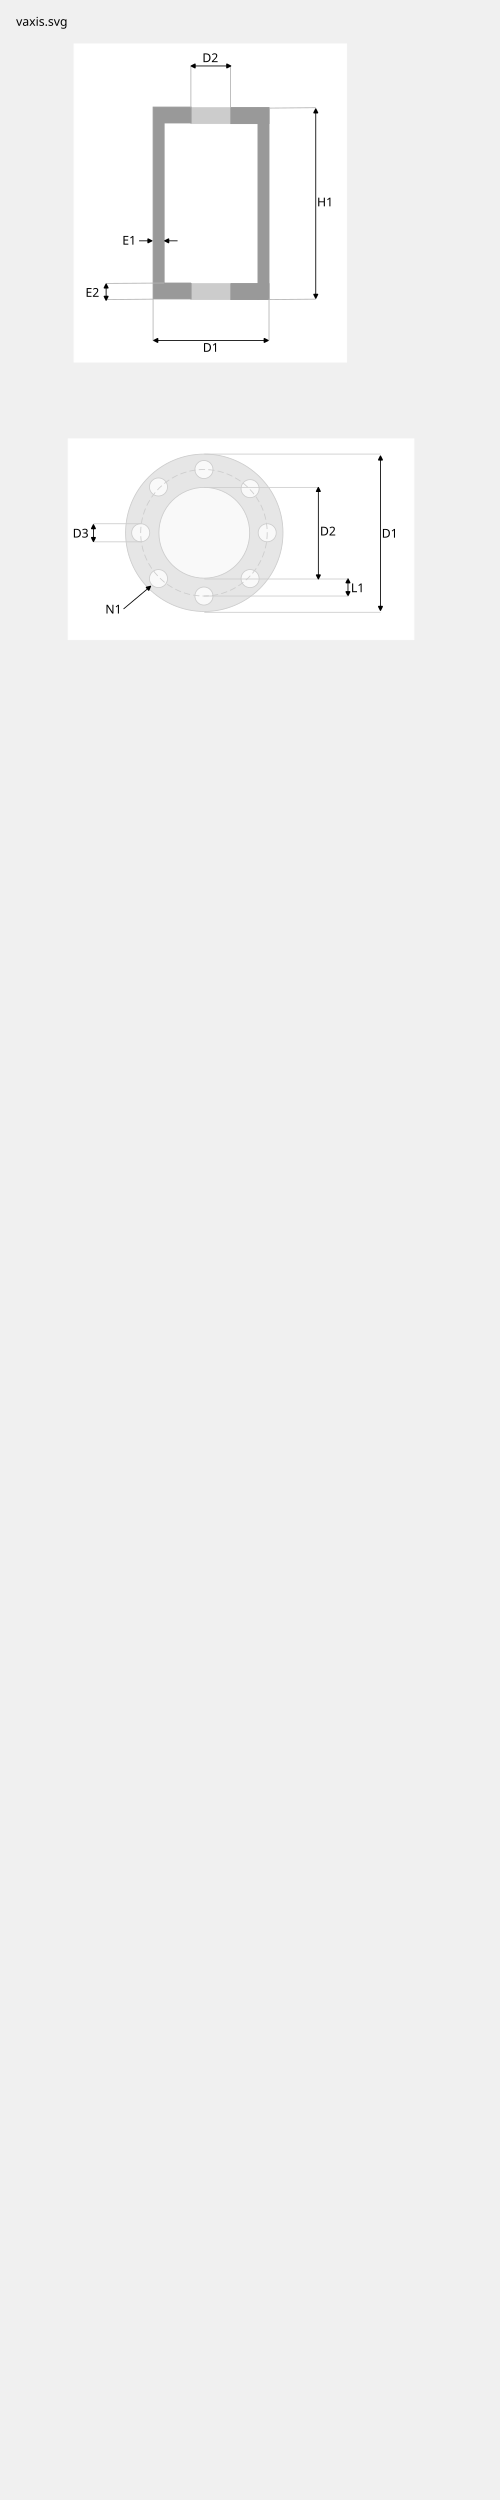
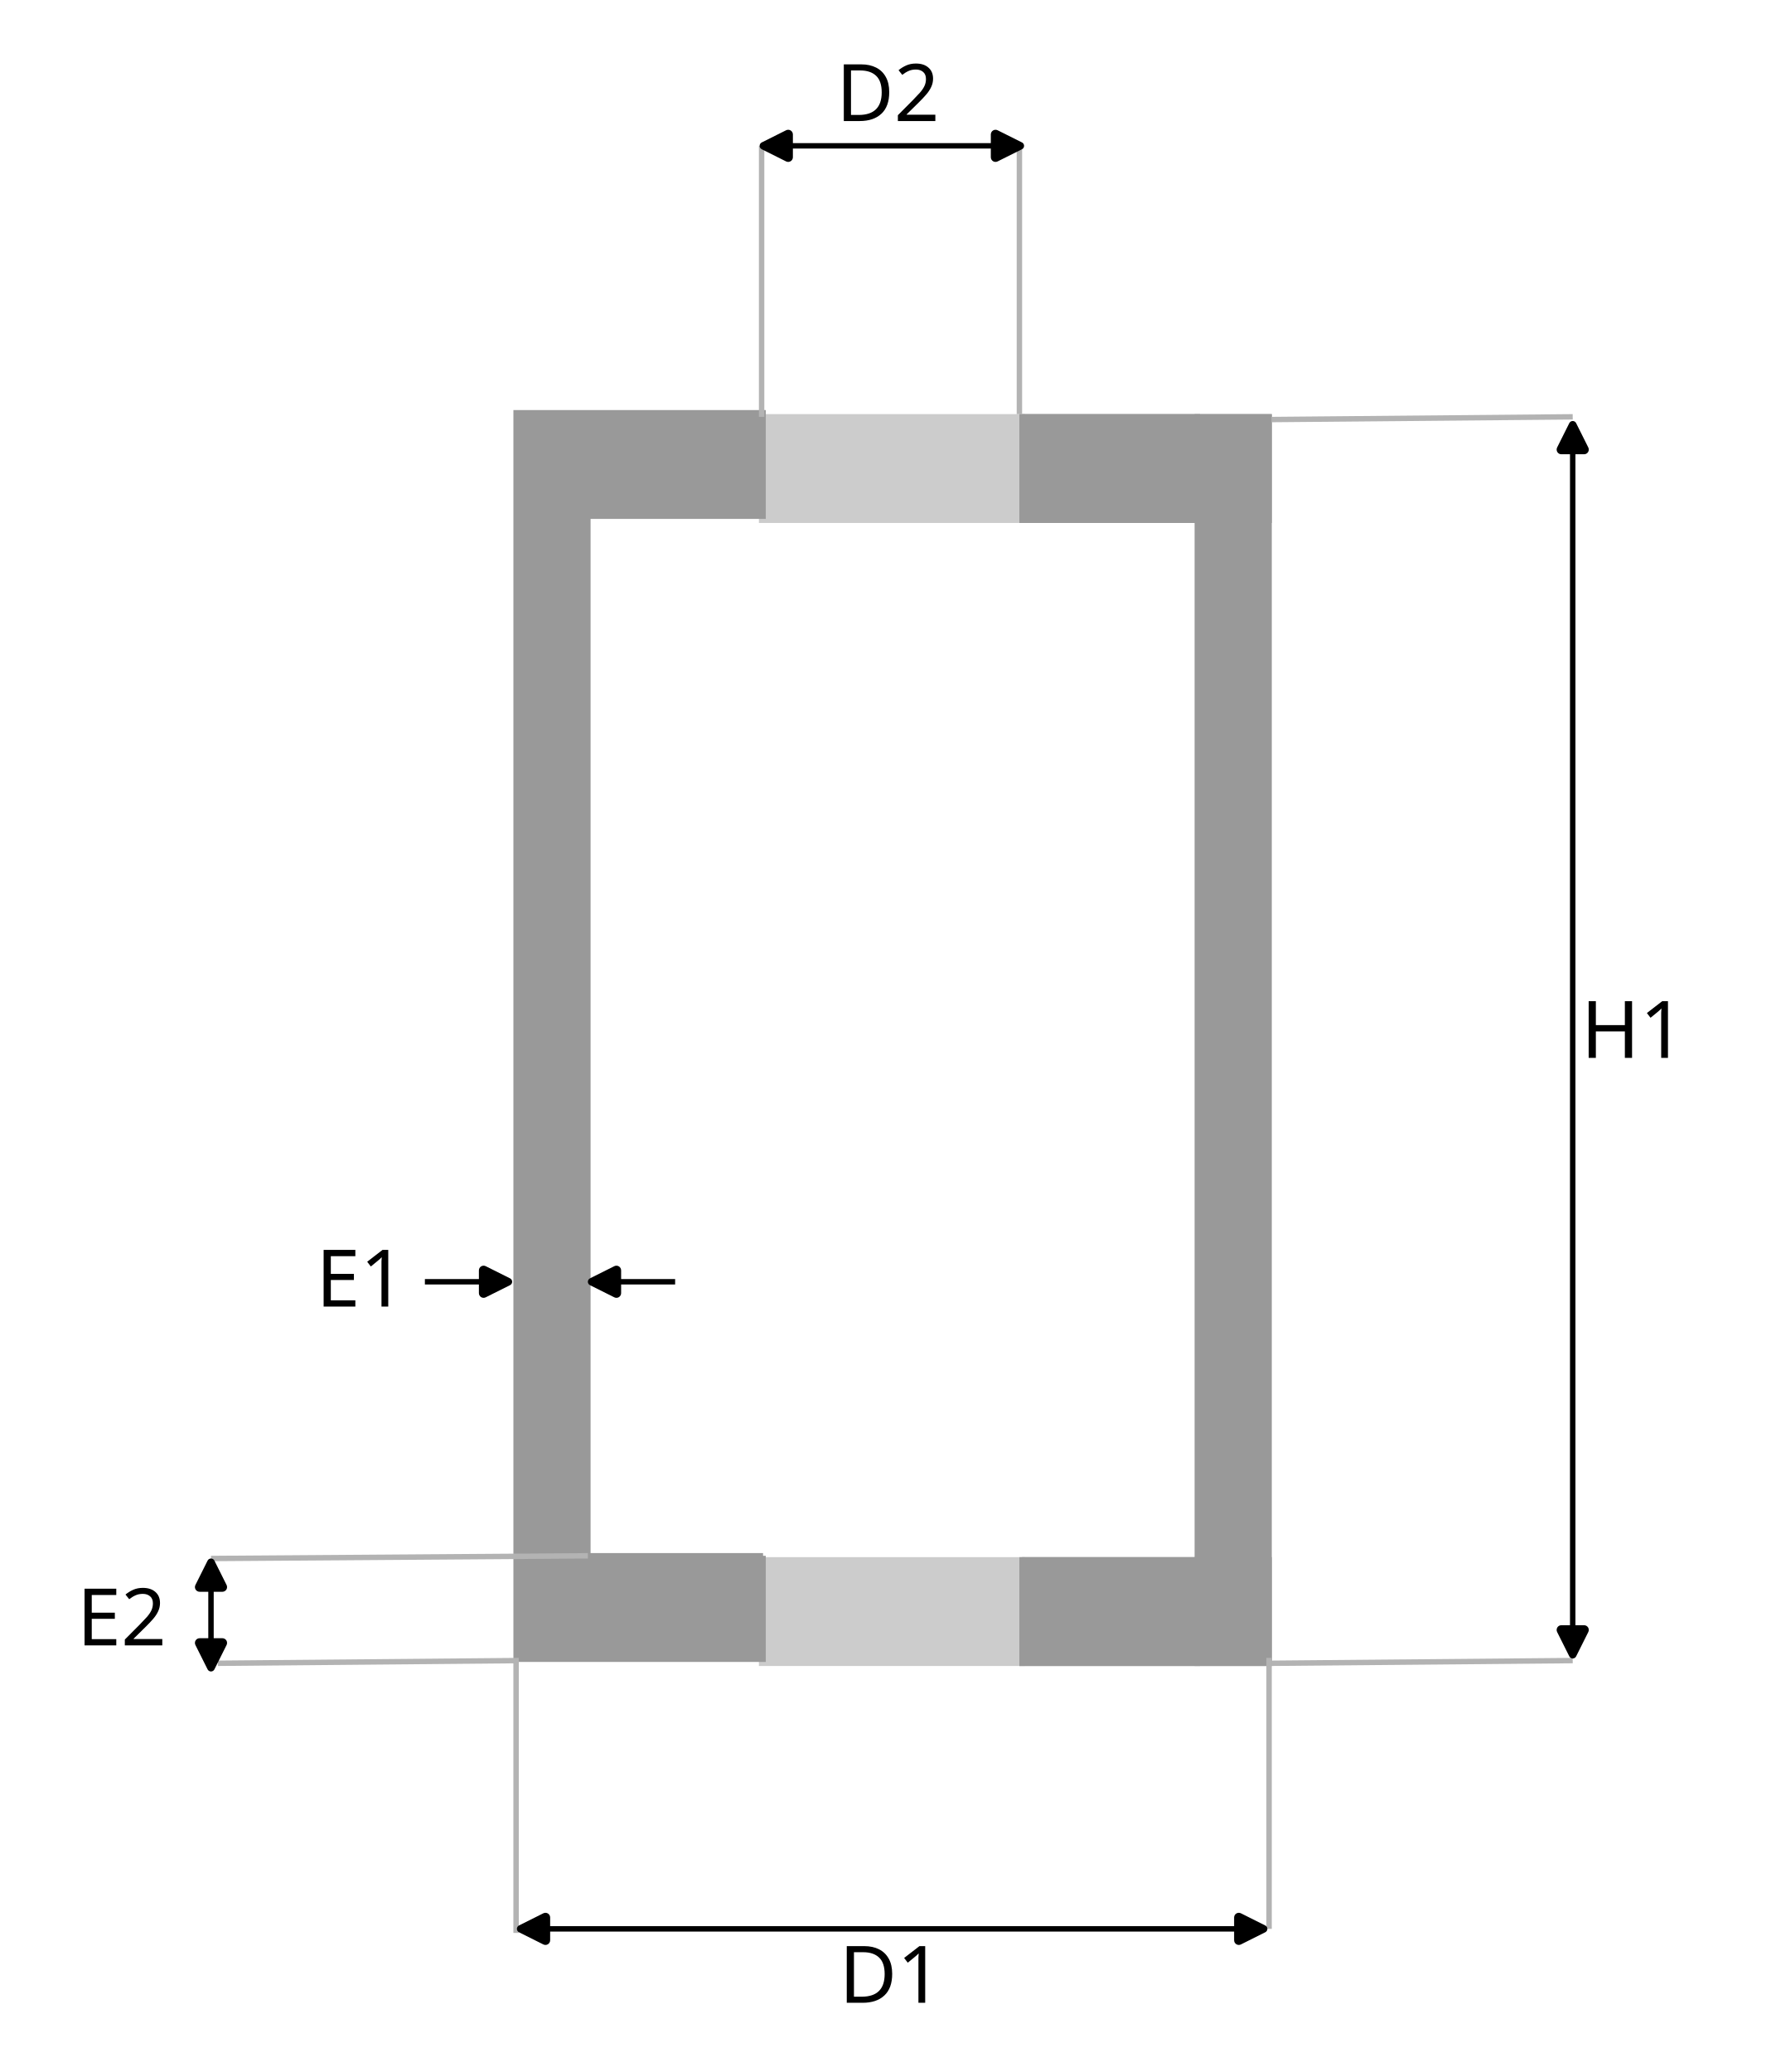
- <svg xmlns="http://www.w3.org/2000/svg" width="600" height="3000" viewBox="0 0 158.75 793.75" version="1.1" id="svg1">
+ <svg xmlns="http://www.w3.org/2000/svg" width="328.102" height="382.763" viewBox="0 0 86.81 101.273" version="1.1" id="svg1">
  <defs id="defs1">
    <rect x="233.246" y="47.293" width="44.299" height="21.097" id="rect9" />
    <rect x="232.386" y="422.66" width="31.102" height="21.1" id="rect7" />
    <rect x="44.168" y="340.133" width="33.631" height="34.846" id="rect6" />
    <rect x="68.458" y="268.919" width="42.822" height="26.822" id="rect5" />
    <rect x="416.933" y="216.016" width="66.522" height="54.076" id="rect4" />
    <marker style="overflow:visible" id="RoundedArrow" refX="0" refY="0" orient="auto-start-reverse" markerWidth="1" markerHeight="1" viewBox="0 0 1 1" preserveAspectRatio="xMidYMid">
      <path transform="scale(0.7)" d="m -0.211,-4.106 6.422,3.211 a 1,1 90 0 1 0,1.789 L -0.211,4.106 A 1.236,1.236 31.717 0 1 -2,3 v -6 a 1.236,1.236 148.283 0 1 1.789,-1.106 z" style="fill:context-stroke;fill-rule:evenodd;stroke:none" id="path8" />
    </marker>
-     <rect x="19.311" y="17.982" width="173.932" height="50.433" id="rect1" />
    <marker style="overflow:visible" id="RoundedArrow-2" refX="0" refY="0" orient="auto-start-reverse" markerWidth="1" markerHeight="1" viewBox="0 0 1 1" preserveAspectRatio="xMidYMid">
      <path transform="scale(0.7)" d="m -0.211,-4.106 6.422,3.211 a 1,1 90 0 1 0,1.789 L -0.211,4.106 A 1.236,1.236 31.717 0 1 -2,3 v -6 a 1.236,1.236 148.283 0 1 1.789,-1.106 z" style="fill:context-stroke;fill-rule:evenodd;stroke:none" id="path8-9" />
    </marker>
    <marker style="overflow:visible" id="RoundedArrow-2-7" refX="0" refY="0" orient="auto-start-reverse" markerWidth="1" markerHeight="1" viewBox="0 0 1 1" preserveAspectRatio="xMidYMid">
      <path transform="scale(0.7)" d="m -0.211,-4.106 6.422,3.211 a 1,1 90 0 1 0,1.789 L -0.211,4.106 A 1.236,1.236 31.717 0 1 -2,3 v -6 a 1.236,1.236 148.283 0 1 1.789,-1.106 z" style="fill:context-stroke;fill-rule:evenodd;stroke:none" id="path8-9-8" />
    </marker>
-     <marker style="overflow:visible" id="RoundedArrow-7-7-9" refX="0" refY="0" orient="auto-start-reverse" markerWidth="1" markerHeight="1" viewBox="0 0 1 1" preserveAspectRatio="xMidYMid">
-       <path transform="scale(0.7)" d="m -0.211,-4.106 6.422,3.211 a 1,1 90 0 1 0,1.789 L -0.211,4.106 A 1.236,1.236 31.717 0 1 -2,3 v -6 a 1.236,1.236 148.283 0 1 1.789,-1.106 z" style="fill:context-stroke;fill-rule:evenodd;stroke:none" id="path8-67-2-9" />
-     </marker>
-     <marker style="overflow:visible" id="RoundedArrow-7-7-9-1" refX="0" refY="0" orient="auto-start-reverse" markerWidth="1" markerHeight="1" viewBox="0 0 1 1" preserveAspectRatio="xMidYMid">
-       <path transform="scale(0.7)" d="m -0.211,-4.106 6.422,3.211 a 1,1 90 0 1 0,1.789 L -0.211,4.106 A 1.236,1.236 31.717 0 1 -2,3 v -6 a 1.236,1.236 148.283 0 1 1.789,-1.106 z" style="fill:context-stroke;fill-rule:evenodd;stroke:none" id="path8-67-2-9-1" />
-     </marker>
-     <rect x="348.786" y="275.767" width="64.579" height="35.919" id="rect5-3-3" />
-     <rect x="348.786" y="275.767" width="64.579" height="35.919" id="rect5-3-3-3" />
-     <rect x="348.786" y="275.767" width="64.579" height="35.919" id="rect5-3-3-0" />
-     <marker style="overflow:visible" id="RoundedArrow-7-7" refX="0" refY="0" orient="auto-start-reverse" markerWidth="1" markerHeight="1" viewBox="0 0 1 1" preserveAspectRatio="xMidYMid">
-       <path transform="scale(0.7)" d="m -0.211,-4.106 6.422,3.211 a 1,1 90 0 1 0,1.789 L -0.211,4.106 A 1.236,1.236 31.717 0 1 -2,3 v -6 a 1.236,1.236 148.283 0 1 1.789,-1.106 z" style="fill:context-stroke;fill-rule:evenodd;stroke:none" id="path8-67-2" />
-     </marker>
-     <marker style="overflow:visible" id="RoundedArrow-7-7-9-2" refX="0" refY="0" orient="auto-start-reverse" markerWidth="1" markerHeight="1" viewBox="0 0 1 1" preserveAspectRatio="xMidYMid">
-       <path transform="scale(0.7)" d="m -0.211,-4.106 6.422,3.211 a 1,1 90 0 1 0,1.789 L -0.211,4.106 A 1.236,1.236 31.717 0 1 -2,3 v -6 a 1.236,1.236 148.283 0 1 1.789,-1.106 z" style="fill:context-stroke;fill-rule:evenodd;stroke:none" id="path8-67-2-9-9" />
-     </marker>
-     <rect x="348.786" y="275.767" width="64.579" height="35.919" id="rect5-3-3-3-7" />
-     <rect x="55.144" y="1137.68" width="45.352" height="36.638" id="rect27" />
-     <marker style="overflow:visible" id="RoundedArrow-6" refX="0" refY="0" orient="auto-start-reverse" markerWidth="1" markerHeight="1" viewBox="0 0 1 1" preserveAspectRatio="xMidYMid">
-       <path transform="scale(0.7)" d="m -0.211,-4.106 6.422,3.211 a 1,1 90 0 1 0,1.789 L -0.211,4.106 A 1.236,1.236 31.717 0 1 -2,3 v -6 a 1.236,1.236 148.283 0 1 1.789,-1.106 z" style="fill:context-stroke;fill-rule:evenodd;stroke:none" id="path8-93" />
-     </marker>
  </defs>
-   <g id="layer1">
+   <g id="layer1" transform="translate(-23.37872,-13.81595)">
    <rect style="fill:#ffffff;stroke:#ffffff;stroke-width:0.265" id="rect10" width="86.546" height="101.008" x="23.511" y="13.948" />
-     <text xml:space="preserve" transform="scale(0.2645833)" id="text1" style="font-size:14.667px;line-height:1.25;font-family:sans-serif;white-space:pre;shape-inside:url(#rect1);display:inline">
-       <tspan x="19.311" y="30.959" id="tspan12">vaxis.svg</tspan>
-     </text>
    <rect style="fill:#cccccc;stroke:#cccccc;stroke-width:0.265" id="rect2" width="12.732" height="5.055" x="60.606" y="34.189" />
    <rect style="fill:#ffffff;stroke:#999999;stroke-width:0.265" id="rect2-2" width="8.564" height="5.055" x="73.339" y="34.189" />
    <rect style="fill:#ffffff;stroke:#999999;stroke-width:0.265" id="rect2-2-7" width="3.509" height="5.055" x="81.902" y="34.189" />
    <rect style="fill:#cccccc;stroke:#cccccc;stroke-width:0.265" id="rect2-5" width="12.732" height="5.055" x="60.606" y="90.057" />
    <rect style="fill:#ffffff;stroke:#999999;stroke-width:0.265" id="rect2-2-6" width="8.564" height="5.055" x="73.339" y="90.057" />
    <rect style="fill:#ffffff;stroke:#999999;stroke-width:0.265" id="rect2-2-7-0" width="3.509" height="5.055" x="81.902" y="90.057" />
    <path style="fill:#999999;stroke:#999999;stroke-width:0.265px;stroke-linecap:butt;stroke-linejoin:miter;stroke-opacity:1" d="m 73.339,90.057 h 8.564 V 39.245 h -8.564 v -5.055 h 12.072 v 60.923 h -12.072 v -5.055" id="path2" />
    <path style="fill:#999999;stroke:#999999;stroke-width:0.265px;stroke-linecap:butt;stroke-linejoin:miter;stroke-opacity:1" d="M 60.677,89.858 H 52.114 V 39.046 h 8.564 v -5.055 h -12.072 v 60.923 h 12.072 v -5.055" id="path2-1" />
    <path style="fill:#b3b3b3;stroke:#b3b3b3;stroke-width:0.265px;stroke-linecap:butt;stroke-linejoin:miter;stroke-opacity:1" d="M 85.545,34.322 100.253,34.189" id="path3" />
    <path style="fill:#b3b3b3;stroke:#b3b3b3;stroke-width:0.265px;stroke-linecap:butt;stroke-linejoin:miter;stroke-opacity:1" d="M 85.545,95.112 100.253,94.98" id="path3-7" />
    <path style="fill:none;stroke:#000000;stroke-width:0.265px;stroke-linecap:butt;stroke-linejoin:miter;stroke-opacity:1;marker-start:url(#RoundedArrow);marker-end:url(#RoundedArrow)" d="M 100.253,35.648 V 93.623" id="path4" />
    <text xml:space="preserve" transform="matrix(0.2645833,0,0,0.2645833,-9.656981,4.933455)" id="text4" style="font-size:14.667px;line-height:1.25;font-family:sans-serif;white-space:pre;shape-inside:url(#rect4);display:inline">
-       <tspan x="416.934" y="228.992" id="tspan13">H1</tspan>
+       <tspan x="416.934" y="228.992" id="tspan1">H1</tspan>
    </text>
    <path style="fill:#b3b3b3;stroke:#b3b3b3;stroke-width:0.265px;stroke-linecap:butt;stroke-linejoin:miter;stroke-opacity:1" d="m 34.028,95.112 14.708,-0.132" id="path3-7-2" />
    <path style="fill:#b3b3b3;stroke:#b3b3b3;stroke-width:0.265px;stroke-linecap:butt;stroke-linejoin:miter;stroke-opacity:1" d="m 33.692,89.991 18.422,-0.132" id="path3-7-2-3" />
    <path style="fill:none;stroke:#000000;stroke-width:0.265px;stroke-linecap:butt;stroke-linejoin:miter;stroke-opacity:1;marker-start:url(#RoundedArrow);marker-end:url(#RoundedArrow)" d="M 33.692,94.258 33.692,91.246" id="path5" />
    <path style="fill:none;stroke:#000000;stroke-width:0.265px;stroke-linecap:butt;stroke-linejoin:miter;stroke-opacity:1;marker-end:url(#RoundedArrow-2)" d="m 56.379,76.464 -3.011,1.77e-4" id="path5-1" />
    <path style="fill:none;stroke:#000000;stroke-width:0.265px;stroke-linecap:butt;stroke-linejoin:miter;stroke-opacity:1;marker-end:url(#RoundedArrow-2-7)" d="m 44.147,76.464 3.011,1.77e-4" id="path5-1-5" />
    <text xml:space="preserve" transform="matrix(0.2645833,0,0,0.2645833,20.70898,3.093011)" id="text5" style="font-size:14.667px;line-height:1.25;font-family:sans-serif;white-space:pre;shape-inside:url(#rect5);display:inline">
-       <tspan x="68.457" y="281.895" id="tspan14">E1</tspan>
+       <tspan x="68.457" y="281.895" id="tspan2">E1</tspan>
    </text>
    <text xml:space="preserve" transform="matrix(0.2645833,0,0,0.2645833,15.44971,0.8105469)" id="text6" style="font-size:14.667px;line-height:1.25;font-family:sans-serif;white-space:pre;shape-inside:url(#rect6);display:inline">
-       <tspan x="44.168" y="353.109" id="tspan15">E2</tspan>
+       <tspan x="44.168" y="353.109" id="tspan3">E2</tspan>
    </text>
    <path style="fill:#cccccc;stroke:#b3b3b3;stroke-width:0.265px;stroke-linecap:butt;stroke-linejoin:miter;stroke-opacity:1" d="M 48.605,95.046 V 108.291" id="path6" />
    <path style="fill:#cccccc;stroke:#b3b3b3;stroke-width:0.265px;stroke-linecap:butt;stroke-linejoin:miter;stroke-opacity:1" d="M 60.606,20.944 V 34.189" id="path6-2" />
    <path style="fill:#cccccc;stroke:#b3b3b3;stroke-width:0.265px;stroke-linecap:butt;stroke-linejoin:miter;stroke-opacity:1" d="M 85.411,94.848 V 108.093" id="path6-1" />
    <path style="fill:none;stroke:#000000;stroke-width:0.265px;stroke-linecap:butt;stroke-linejoin:miter;stroke-opacity:1;marker-start:url(#RoundedArrow);marker-end:url(#RoundedArrow)" d="M 84.073,108.093 H 49.899" id="path7" />
    <text xml:space="preserve" transform="matrix(0.2645833,0,0,0.2645833,2.906803,-3.556081)" id="text7" style="font-size:14.667px;line-height:1.25;font-family:sans-serif;white-space:pre;shape-inside:url(#rect7);display:inline">
-       <tspan x="232.387" y="435.637" id="tspan16">D1</tspan>
+       <tspan x="232.387" y="435.637" id="tspan4">D1</tspan>
    </text>
    <path style="fill:#cccccc;stroke:#b3b3b3;stroke-width:0.265px;stroke-linecap:butt;stroke-linejoin:miter;stroke-opacity:1" d="M 73.207,20.812 V 34.057" id="path6-5" />
    <path style="fill:none;stroke:#000000;stroke-width:0.265px;stroke-linecap:butt;stroke-linejoin:miter;stroke-opacity:1;marker-start:url(#RoundedArrow);marker-end:url(#RoundedArrow)" d="M 61.764,20.944 H 72.181" id="path9" />
    <text xml:space="preserve" transform="matrix(0.2645833,0,0,0.2645833,2.534906,3.785852)" id="text9" style="font-size:14.667px;line-height:1.25;font-family:sans-serif;white-space:pre;shape-inside:url(#rect9);display:inline">
-       <tspan x="233.246" y="60.27" id="tspan17">D2</tspan>
+       <tspan x="233.246" y="60.27" id="tspan5">D2</tspan>
    </text>
-     <rect style="fill:#ffffff;stroke:#ffffff;stroke-width:0.265;stroke-dasharray:none;stroke-dashoffset:0" id="rect28" width="109.776" height="63.752" x="21.648" y="139.345" />
-     <path style="fill:none;stroke:#000000;stroke-width:0.265px;stroke-linecap:butt;stroke-linejoin:miter;stroke-opacity:1;marker-start:url(#RoundedArrow-7-7-9);marker-end:url(#RoundedArrow-7-7-9)" d="m 110.482,188.041 v -3.185" id="path5-1-0-8" />
-     <circle style="fill:#e6e6e6;stroke:#cccccc;stroke-width:0.265;stroke-dasharray:none" id="path24" cx="64.861" cy="169.158" r="24.985" />
-     <circle style="fill:#f9f9f9;stroke:#cccccc;stroke-width:0.265;stroke-dasharray:none" id="path24-8" cx="64.861" cy="169.158" r="14.412" />
-     <circle style="fill:#f9f9f9;stroke:#cccccc;stroke-width:0.265;stroke-dasharray:none;stroke-dashoffset:0" id="path26" cx="64.754" cy="149.073" r="2.873" />
-     <circle style="fill:#f9f9f9;stroke:#cccccc;stroke-width:0.265;stroke-dasharray:none;stroke-dashoffset:0" id="path26-0" cx="84.839" cy="169.158" r="2.873" />
-     <circle style="fill:#f9f9f9;stroke:#cccccc;stroke-width:0.265;stroke-dasharray:none;stroke-dashoffset:0" id="path26-0-2" cx="64.754" cy="189.243" r="2.873" />
-     <circle style="fill:#f9f9f9;stroke:#cccccc;stroke-width:0.265;stroke-dasharray:none;stroke-dashoffset:0" id="path26-0-5" cx="44.669" cy="169.158" r="2.873" />
-     <circle style="fill:#f9f9f9;stroke:#cccccc;stroke-width:0.265;stroke-dasharray:none;stroke-dashoffset:0" id="path26-0-9" cx="79.405" cy="155.143" r="2.873" />
-     <circle style="fill:#f9f9f9;stroke:#cccccc;stroke-width:0.265;stroke-dasharray:none;stroke-dashoffset:0" id="path26-0-7" cx="79.405" cy="183.702" r="2.873" />
-     <circle style="fill:#f9f9f9;stroke:#cccccc;stroke-width:0.265;stroke-dasharray:none;stroke-dashoffset:0" id="path26-0-8" cx="50.317" cy="183.702" r="2.873" />
-     <circle style="fill:#f9f9f9;stroke:#cccccc;stroke-width:0.265;stroke-dasharray:none;stroke-dashoffset:0" id="path26-0-93" cx="50.317" cy="154.614" r="2.873" />
-     <circle style="fill:none;stroke:#cccccc;stroke-width:0.265;stroke-dasharray:2, 1;stroke-dashoffset:0" id="path24-7" cx="64.754" cy="169.158" r="20.085" />
-     <path style="fill:#cccccc;stroke:#cccccc;stroke-width:0.265px;stroke-linecap:butt;stroke-linejoin:miter;stroke-opacity:1" d="M 64.861,144.173 H 120.798" id="path27" />
-     <path style="fill:#cccccc;stroke:#cccccc;stroke-width:0.265px;stroke-linecap:butt;stroke-linejoin:miter;stroke-opacity:1" d="M 64.861,194.408 H 120.798" id="path27-2" />
-     <path style="fill:#cccccc;stroke:#cccccc;stroke-width:0.265px;stroke-linecap:butt;stroke-linejoin:miter;stroke-opacity:1" d="M 64.861,183.834 H 110.372" id="path27-1" />
-     <path style="fill:#cccccc;stroke:#cccccc;stroke-width:0.265px;stroke-linecap:butt;stroke-linejoin:miter;stroke-opacity:1" d="M 64.861,154.746 H 101.075" id="path27-5" />
-     <path style="fill:#cccccc;stroke:#cccccc;stroke-width:0.265px;stroke-linecap:butt;stroke-linejoin:miter;stroke-opacity:1" d="M 64.785,189.241 H 110.513" id="path27-62" />
-     <path style="fill:none;stroke:#000000;stroke-width:0.265px;stroke-linecap:butt;stroke-linejoin:miter;stroke-opacity:1;marker-start:url(#RoundedArrow-7-7-9-1);marker-end:url(#RoundedArrow-7-7-9-1)" d="M 120.798,192.72 V 145.86" id="path5-1-0-8-3" />
-     <text xml:space="preserve" transform="matrix(0.2645833,0,0,0.2645833,28.91931,94.30781)" id="text5-2-1" style="font-size:14.667px;line-height:1.25;font-family:sans-serif;white-space:pre;shape-inside:url(#rect5-3-3);display:inline">
-       <tspan x="348.785" y="288.744" id="tspan18">D1</tspan>
-     </text>
-     <text xml:space="preserve" transform="matrix(0.2645833,0,0,0.2645833,9.304165,93.61687)" id="text5-2-1-0" style="font-size:14.667px;line-height:1.25;font-family:sans-serif;white-space:pre;shape-inside:url(#rect5-3-3-3);display:inline">
-       <tspan x="348.785" y="288.744" id="tspan19">D2</tspan>
-     </text>
-     <text xml:space="preserve" transform="matrix(0.2645833,0,0,0.2645833,19.13135,111.6224)" id="text5-2-1-4" style="font-size:14.667px;line-height:1.25;font-family:sans-serif;white-space:pre;shape-inside:url(#rect5-3-3-0);display:inline">
-       <tspan x="348.785" y="288.744" id="tspan20">L1</tspan>
-     </text>
-     <path style="fill:none;stroke:#000000;stroke-width:0.265px;stroke-linecap:butt;stroke-linejoin:miter;stroke-opacity:1;marker-start:url(#RoundedArrow-7-7);marker-end:url(#RoundedArrow-7-7)" d="M 101.075,182.731 V 155.849" id="path5-1-0" />
-     <path style="fill:#cccccc;stroke:#cccccc;stroke-width:0.265px;stroke-linecap:butt;stroke-linejoin:miter;stroke-opacity:1" d="M 29.665,166.285 H 44.669" id="path27-5-5" />
-     <path style="fill:#cccccc;stroke:#cccccc;stroke-width:0.265px;stroke-linecap:butt;stroke-linejoin:miter;stroke-opacity:1" d="M 29.665,172.03 H 44.669" id="path27-5-5-7" />
-     <path style="fill:none;stroke:#000000;stroke-width:0.265px;stroke-linecap:butt;stroke-linejoin:miter;stroke-opacity:1;marker-start:url(#RoundedArrow-7-7-9-2);marker-end:url(#RoundedArrow-7-7-9-2)" d="M 29.665,170.855 V 167.67" id="path5-1-0-8-6" />
-     <text xml:space="preserve" transform="matrix(0.2645833,0,0,0.2645833,-69.20405,94.27849)" id="text5-2-1-0-1" style="font-size:14.667px;line-height:1.25;font-family:sans-serif;white-space:pre;shape-inside:url(#rect5-3-3-3-7);display:inline">
-       <tspan x="348.785" y="288.744" id="tspan21">D3</tspan>
-     </text>
-     <text xml:space="preserve" transform="matrix(0.2645833,0,0,0.2645833,18.84642,-109.655)" id="text27" style="font-size:14.667px;line-height:1.25;font-family:sans-serif;white-space:pre;shape-inside:url(#rect27);display:inline">
-       <tspan x="55.145" y="1150.656" id="tspan22">N1</tspan>
-     </text>
-     <path style="fill:none;stroke:#000000;stroke-width:0.265px;stroke-linecap:butt;stroke-linejoin:miter;stroke-opacity:1;marker-end:url(#RoundedArrow-6)" d="m 39.229,193.338 7.74,-6.496" id="path28" />
  </g>
</svg>
